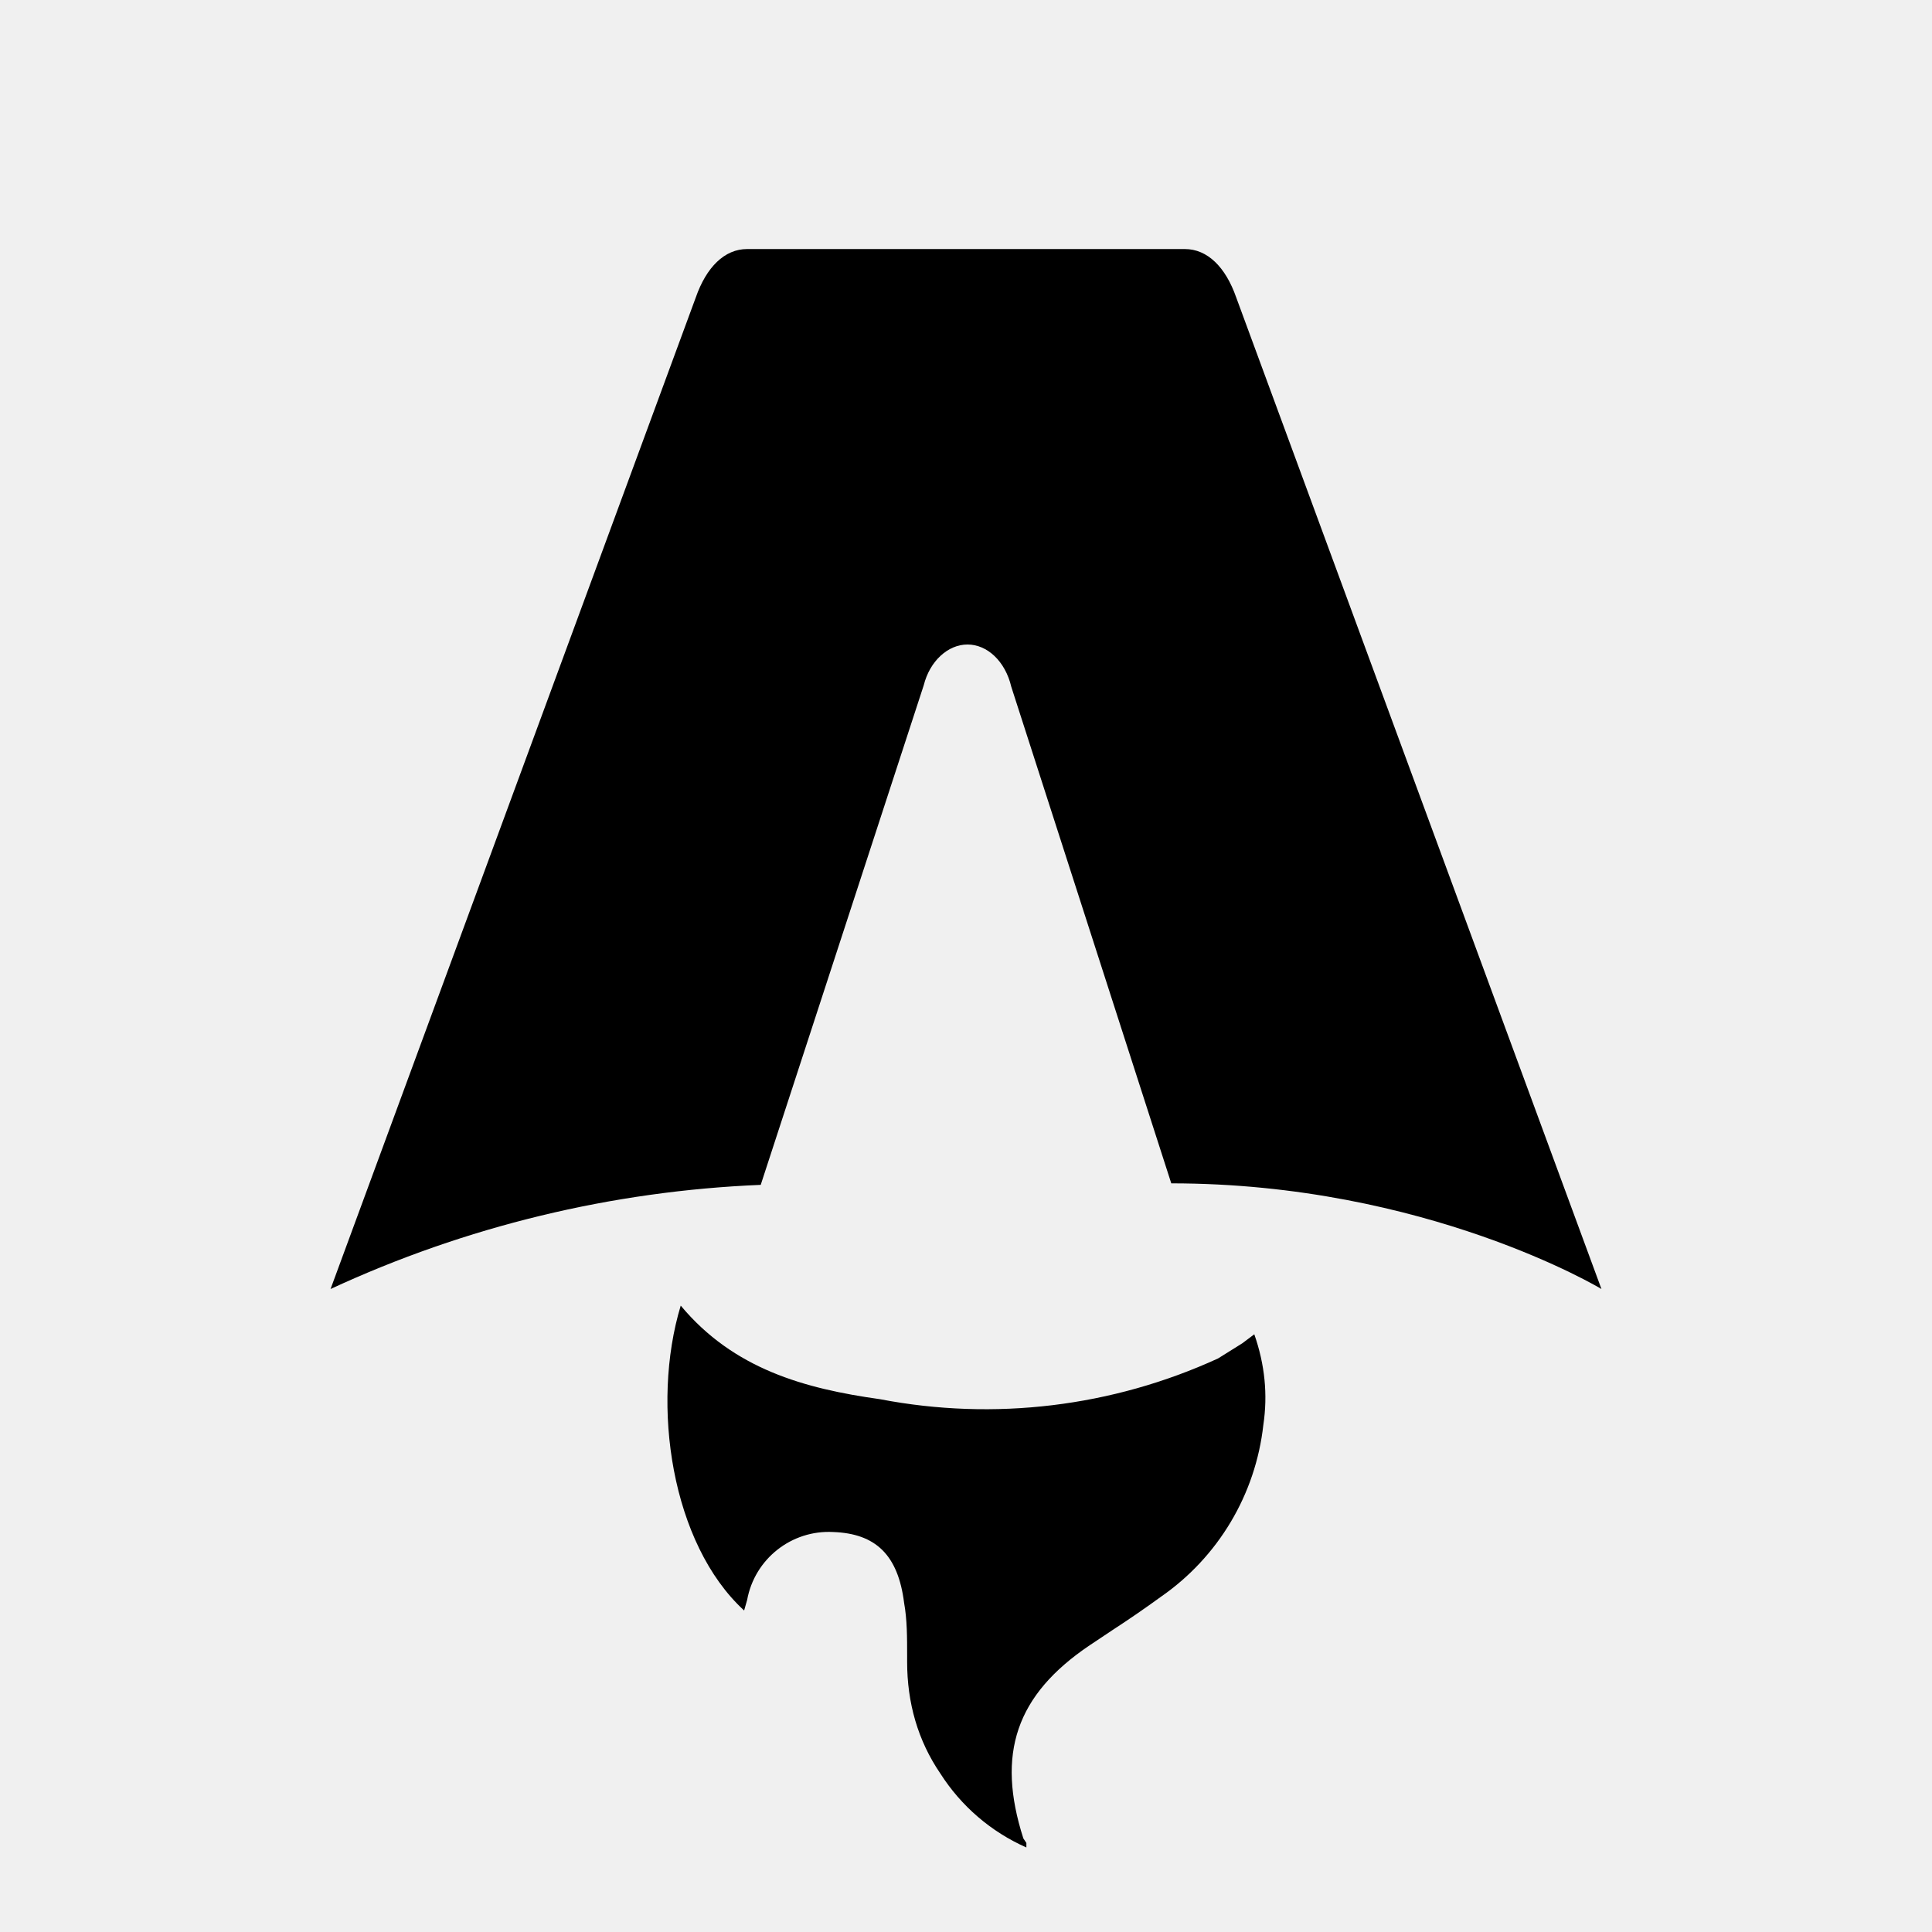
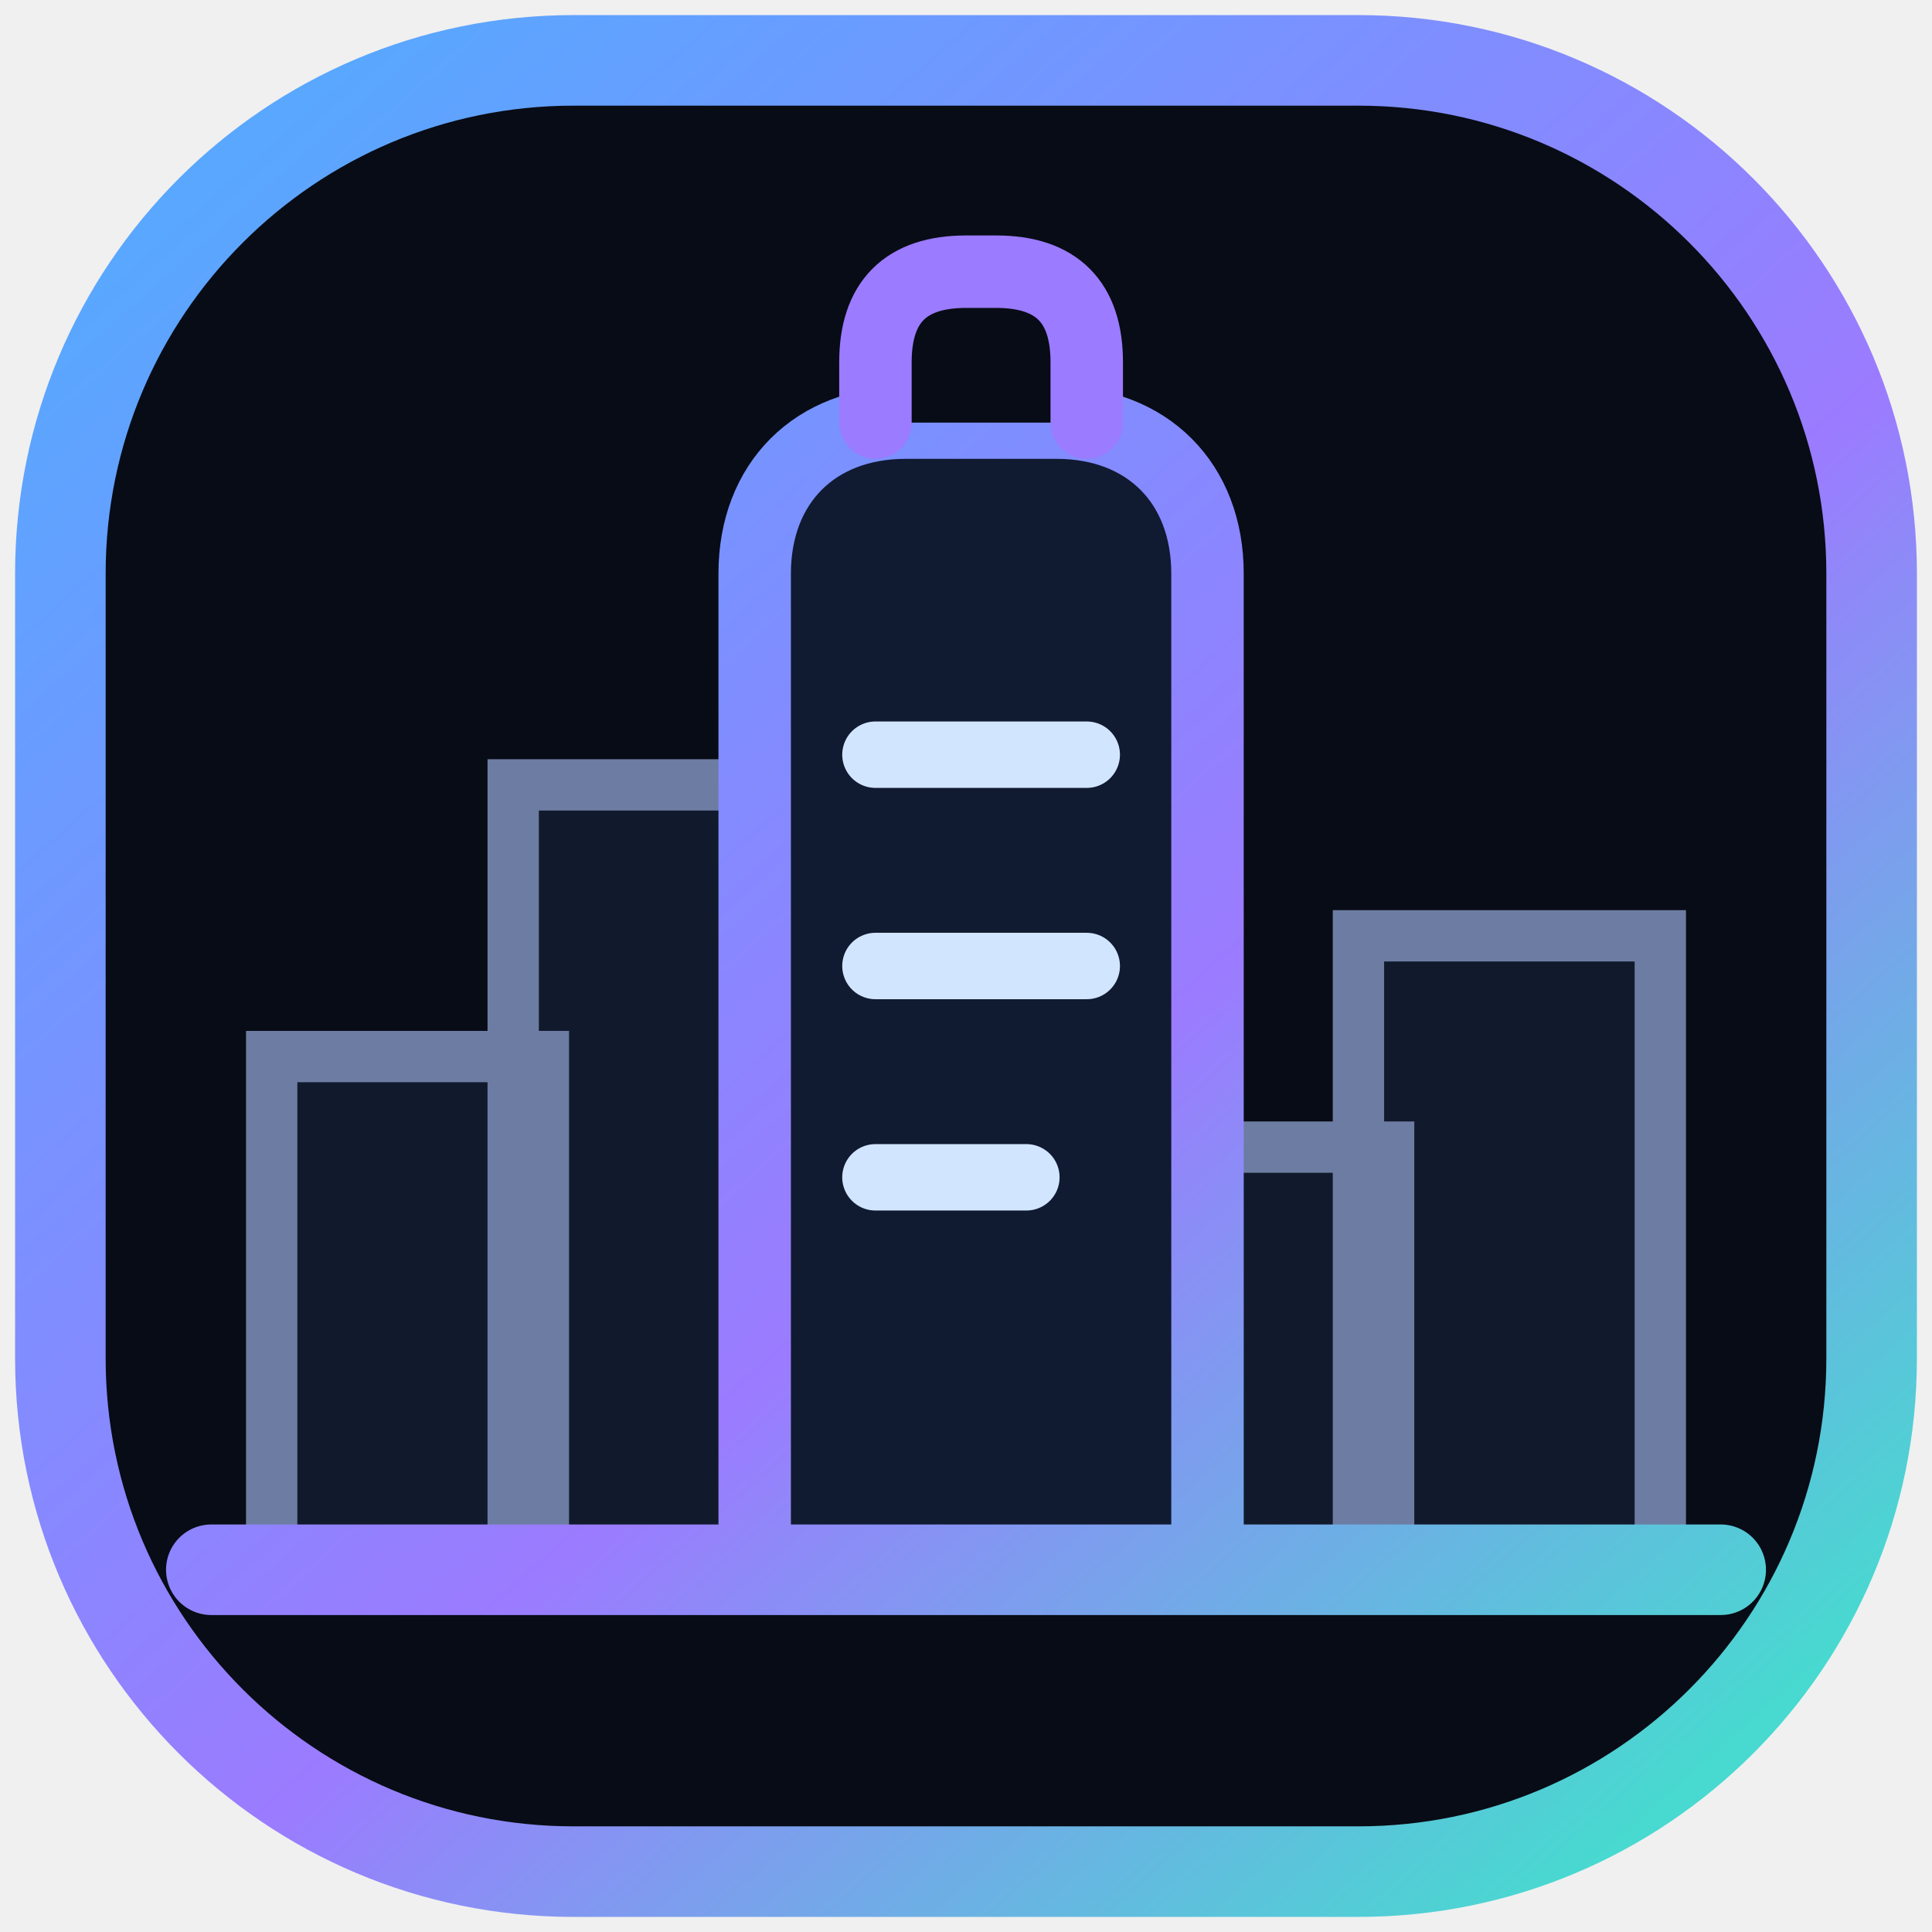
- <svg xmlns="http://www.w3.org/2000/svg" fill="none" viewBox="0 0 128 128">
-   <path d="M50.4 78.5a75.1 75.1 0 0 0-28.5 6.9l24.2-65.7c.7-2 1.9-3.2 3.4-3.2h29c1.5 0 2.7 1.2 3.4 3.2l24.2 65.7s-11.6-7-28.5-7L67 45.5c-.4-1.7-1.6-2.8-2.9-2.8-1.3 0-2.5 1.1-2.9 2.7L50.4 78.5Zm-1.1 28.2Zm-4.2-20.2c-2 6.6-.6 15.8 4.2 20.2a17.5 17.5 0 0 1 .2-.7 5.5 5.5 0 0 1 5.7-4.5c2.8.1 4.3 1.5 4.7 4.7.2 1.1.2 2.3.2 3.5v.4c0 2.7.7 5.2 2.2 7.4a13 13 0 0 0 5.7 4.9v-.3l-.2-.3c-1.8-5.6-.5-9.5 4.4-12.8l1.5-1a73 73 0 0 0 3.2-2.2 16 16 0 0 0 6.8-11.4c.3-2 .1-4-.6-6l-.8.6-1.6 1a37 37 0 0 1-22.4 2.7c-5-.7-9.7-2-13.2-6.2Z" />
-   <style>
-         path { fill: #000; }
-         @media (prefers-color-scheme: dark) {
-             path { fill: #FFF; }
-         }
-     </style>
+ <svg xmlns="http://www.w3.org/2000/svg" viewBox="0 0 64 64">
+   <defs>
+     <linearGradient id="g" x1="8" y1="5" x2="56" y2="59" gradientUnits="userSpaceOnUse">
+       <stop stop-color="#59A7FF" />
+       <stop offset="0.58" stop-color="#9B7BFF" />
+       <stop offset="1" stop-color="#48D9D0" />
+     </linearGradient>
+   </defs>
+   <rect x="2" y="2" width="60" height="60" rx="17" fill="#080C16" stroke="url(#g)" stroke-width="3" />
+   <path d="M9 51V35h9v16M17 51V26h10v25M45 51V31h10v20M39 51V38h7v13" fill="#111A2C" stroke="#6D7CA2" stroke-width="1.7" />
+   <path d="M25 51V19c0-3 2-5 5-5h5c3 0 5 2 5 5v32" fill="#101A31" stroke="url(#g)" stroke-width="2.4" />
+   <path d="M29 14v-2c0-2 1-3 3-3h1c2 0 3 1 3 3v2" fill="#080C16" stroke="#9B7BFF" stroke-width="2.4" stroke-linecap="round" />
+   <path d="M29 25h7M29 32h7M29 39h5" stroke="#D2E5FF" stroke-width="2.2" stroke-linecap="round" />
+   <path d="M7 52h50" stroke="url(#g)" stroke-width="3" stroke-linecap="round" />
</svg>
